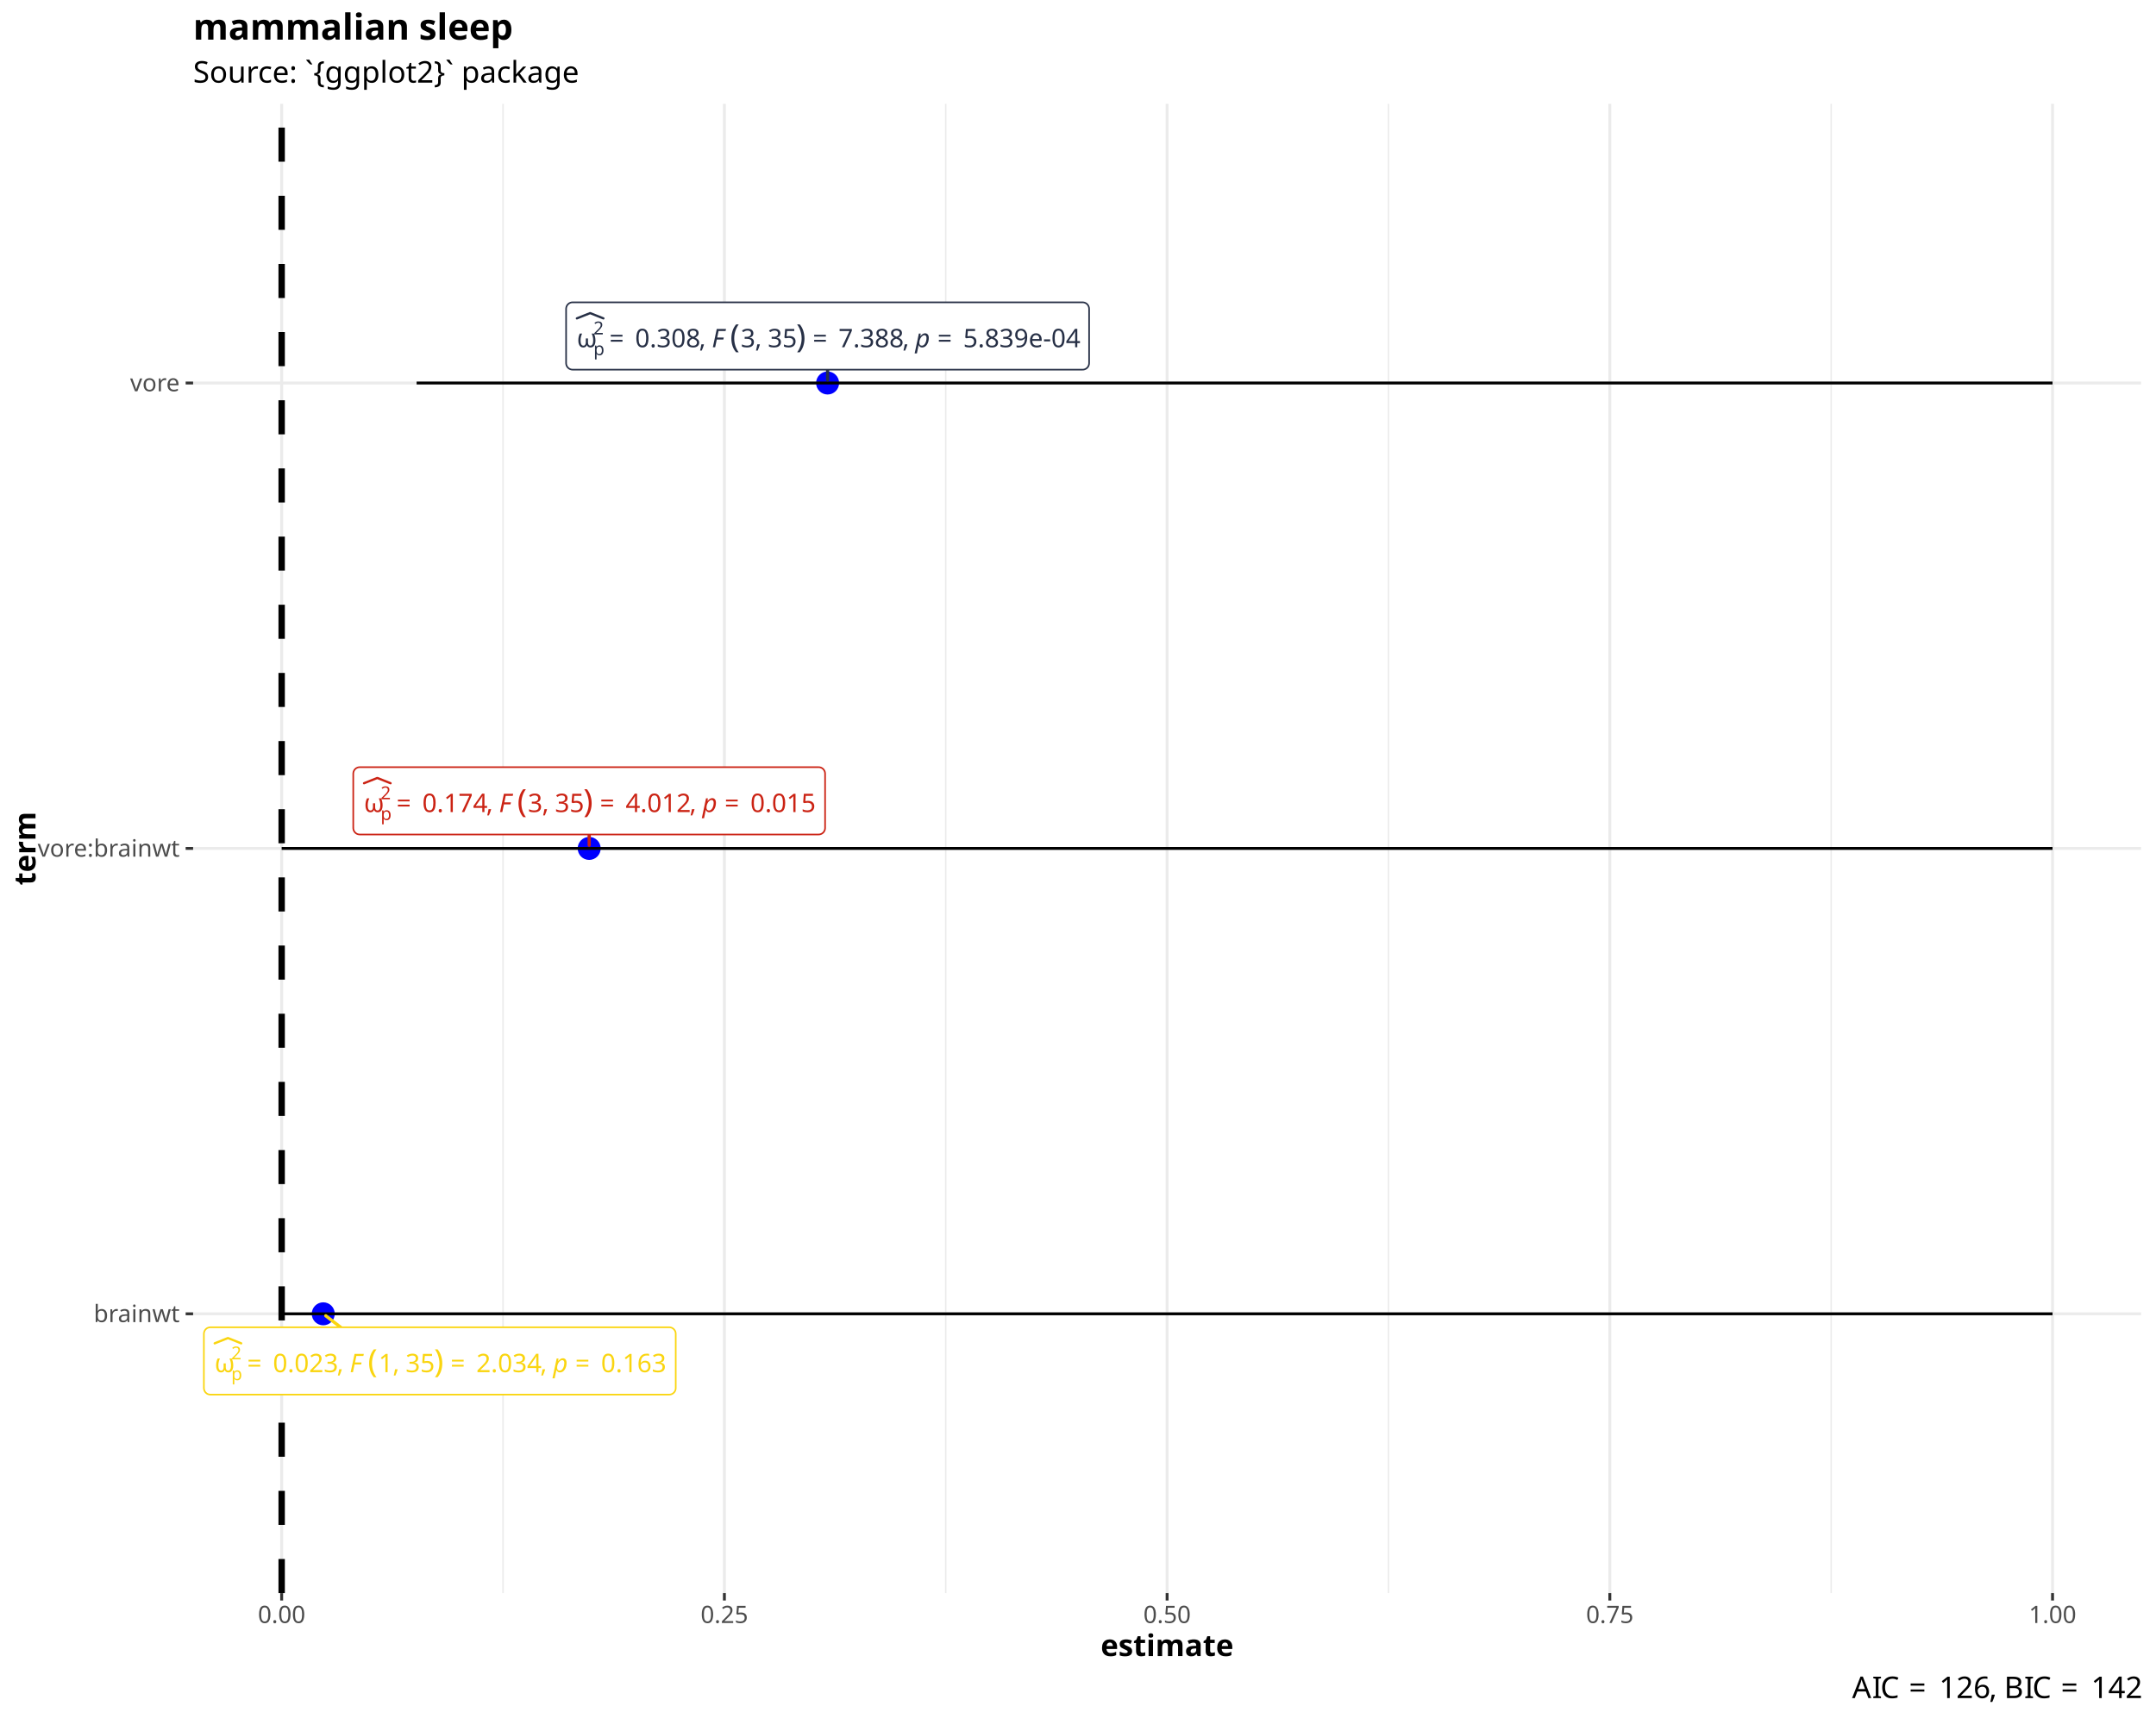
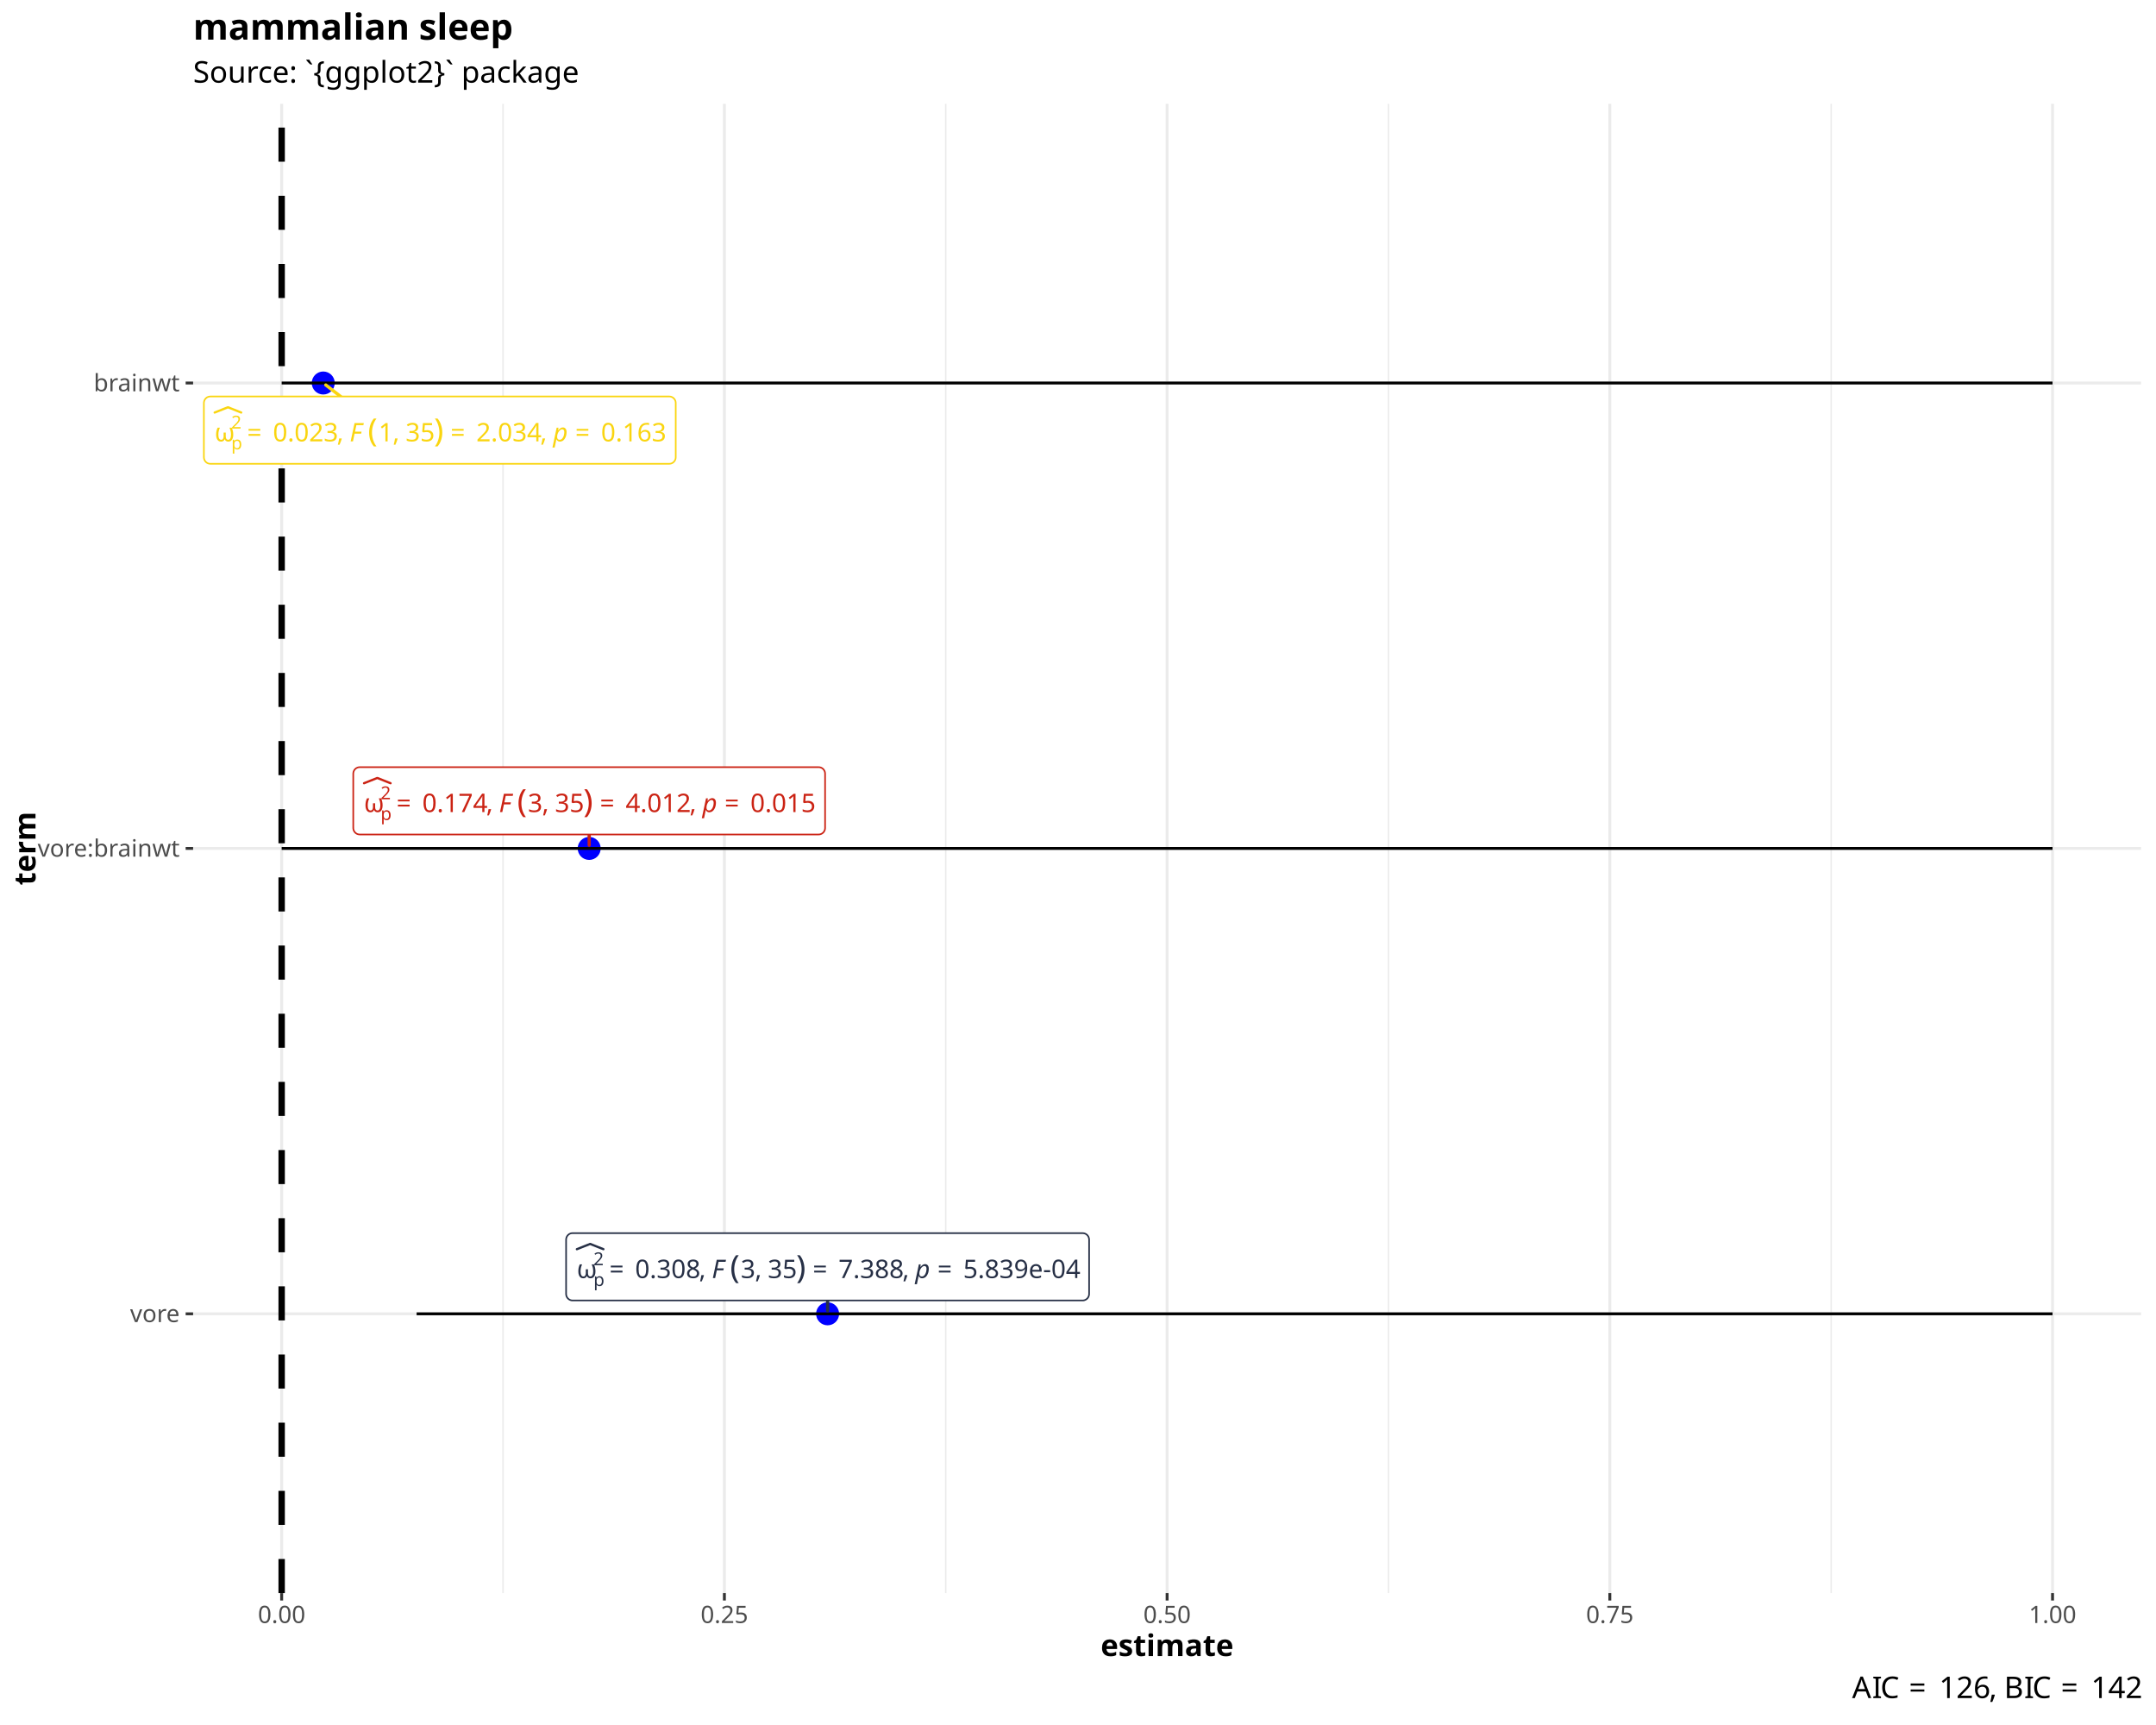
<svg xmlns="http://www.w3.org/2000/svg" class="svglite" data-engine-version="2.0" width="720.00pt" height="576.00pt" viewBox="0 0 720.00 576.00">
  <defs>
    <style type="text/css">
    .svglite line, .svglite polyline, .svglite polygon, .svglite path, .svglite rect, .svglite circle {
      fill: none;
      stroke: #000000;
      stroke-linecap: round;
      stroke-linejoin: round;
      stroke-miterlimit: 10.00;
    }
  </style>
  </defs>
  <rect width="100%" height="100%" style="stroke: none; fill: #FFFFFF;" />
  <defs>
    <clipPath id="cpMC4wMHw3MjAuMDB8MC4wMHw1NzYuMDA=">
      <rect x="0.00" y="0.00" width="720.00" height="576.00" />
    </clipPath>
  </defs>
  <g clip-path="url(#cpMC4wMHw3MjAuMDB8MC4wMHw1NzYuMDA=)">
    <rect x="0.00" y="0.00" width="720.00" height="576.00" style="stroke-width: 0.97; stroke: #FFFFFF; fill: #FFFFFF;" />
  </g>
  <defs>
    <clipPath id="cpNjQuNDl8NzE1LjAyfDM0LjY1fDUzMS45NQ==">
      <rect x="64.49" y="34.65" width="650.53" height="497.30" />
    </clipPath>
  </defs>
  <g clip-path="url(#cpNjQuNDl8NzE1LjAyfDM0LjY1fDUzMS45NQ==)">
    <rect x="64.49" y="34.65" width="650.53" height="497.30" style="stroke-width: 0.97; stroke: none; fill: #FFFFFF;" />
    <polyline points="167.99,531.95 167.99,34.65 " style="stroke-width: 0.48; stroke: #EBEBEB; stroke-linecap: butt;" />
    <polyline points="315.83,531.95 315.83,34.65 " style="stroke-width: 0.48; stroke: #EBEBEB; stroke-linecap: butt;" />
    <polyline points="463.68,531.95 463.68,34.65 " style="stroke-width: 0.48; stroke: #EBEBEB; stroke-linecap: butt;" />
    <polyline points="611.53,531.95 611.53,34.65 " style="stroke-width: 0.48; stroke: #EBEBEB; stroke-linecap: butt;" />
    <polyline points="64.49,438.70 715.02,438.70 " style="stroke-width: 0.97; stroke: #EBEBEB; stroke-linecap: butt;" />
    <polyline points="64.49,283.30 715.02,283.30 " style="stroke-width: 0.97; stroke: #EBEBEB; stroke-linecap: butt;" />
    <polyline points="64.49,127.89 715.02,127.89 " style="stroke-width: 0.97; stroke: #EBEBEB; stroke-linecap: butt;" />
    <polyline points="94.06,531.95 94.06,34.65 " style="stroke-width: 0.97; stroke: #EBEBEB; stroke-linecap: butt;" />
    <polyline points="241.91,531.95 241.91,34.65 " style="stroke-width: 0.97; stroke: #EBEBEB; stroke-linecap: butt;" />
    <polyline points="389.76,531.95 389.76,34.65 " style="stroke-width: 0.97; stroke: #EBEBEB; stroke-linecap: butt;" />
    <polyline points="537.60,531.95 537.60,34.65 " style="stroke-width: 0.97; stroke: #EBEBEB; stroke-linecap: butt;" />
    <polyline points="685.45,531.95 685.45,34.65 " style="stroke-width: 0.97; stroke: #EBEBEB; stroke-linecap: butt;" />
-     <circle cx="107.95" cy="438.70" r="3.52" style="stroke-width: 0.64; stroke: #0000FF; fill: #0000FF;" />
+     <circle cx="107.95" cy="127.89" r="3.52" style="stroke-width: 0.64; stroke: #0000FF; fill: #0000FF;" />
    <circle cx="196.76" cy="283.30" r="3.52" style="stroke-width: 0.64; stroke: #0000FF; fill: #0000FF;" />
-     <circle cx="276.38" cy="127.89" r="3.52" style="stroke-width: 0.64; stroke: #0000FF; fill: #0000FF;" />
-     <polyline points="685.45,438.70 685.45,438.70 " style="stroke-width: 0.97; stroke-linecap: butt;" />
-     <polyline points="685.45,438.70 94.06,438.70 " style="stroke-width: 0.97; stroke-linecap: butt;" />
-     <polyline points="94.06,438.70 94.06,438.70 " style="stroke-width: 0.97; stroke-linecap: butt;" />
+     <circle cx="276.38" cy="438.70" r="3.52" style="stroke-width: 0.64; stroke: #0000FF; fill: #0000FF;" />
+     <polyline points="685.45,127.89 685.45,127.89 " style="stroke-width: 0.97; stroke-linecap: butt;" />
+     <polyline points="685.45,127.89 94.06,127.89 " style="stroke-width: 0.97; stroke-linecap: butt;" />
+     <polyline points="94.06,127.89 94.06,127.89 " style="stroke-width: 0.97; stroke-linecap: butt;" />
    <polyline points="685.45,283.30 685.45,283.30 " style="stroke-width: 0.97; stroke-linecap: butt;" />
    <polyline points="685.45,283.30 94.06,283.30 " style="stroke-width: 0.97; stroke-linecap: butt;" />
    <polyline points="94.06,283.30 94.06,283.30 " style="stroke-width: 0.97; stroke-linecap: butt;" />
-     <polyline points="685.45,127.89 685.45,127.89 " style="stroke-width: 0.97; stroke-linecap: butt;" />
-     <polyline points="685.45,127.89 139.13,127.89 " style="stroke-width: 0.97; stroke-linecap: butt;" />
-     <polyline points="139.13,127.89 139.13,127.89 " style="stroke-width: 0.97; stroke-linecap: butt;" />
+     <polyline points="685.45,438.70 685.45,438.70 " style="stroke-width: 0.97; stroke-linecap: butt;" />
+     <polyline points="685.45,438.70 139.13,438.70 " style="stroke-width: 0.97; stroke-linecap: butt;" />
+     <polyline points="139.13,438.70 139.13,438.70 " style="stroke-width: 0.97; stroke-linecap: butt;" />
    <line x1="94.06" y1="531.95" x2="94.06" y2="34.65" style="stroke-width: 2.13; stroke-dasharray: 11.38,11.38; stroke-linecap: butt;" />
-     <line x1="113.76" y1="443.19" x2="108.79" y2="439.36" style="stroke-width: 1.07; stroke: #FAD510;" />
+     <line x1="113.76" y1="132.39" x2="108.79" y2="128.55" style="stroke-width: 1.07; stroke: #FAD510;" />
    <line x1="196.76" y1="278.65" x2="196.76" y2="282.23" style="stroke-width: 1.07; stroke: #CB2314;" />
-     <line x1="276.38" y1="123.43" x2="276.38" y2="126.83" style="stroke-width: 1.07; stroke: #273046;" />
-     <polygon points="70.25,465.68 223.50,465.68 223.41,465.67 223.76,465.66 224.10,465.59 224.42,465.47 224.72,465.29 224.99,465.07 225.22,464.81 225.41,464.52 225.55,464.20 225.63,463.86 225.66,463.52 225.66,463.52 225.66,445.35 225.66,445.35 225.63,445.01 225.55,444.67 225.41,444.35 225.22,444.06 224.99,443.80 224.72,443.58 224.42,443.40 224.10,443.28 223.76,443.21 223.50,443.19 70.25,443.19 70.51,443.21 70.17,443.20 69.82,443.24 69.49,443.34 69.17,443.48 68.89,443.68 68.64,443.92 68.43,444.20 68.27,444.51 68.16,444.84 68.10,445.18 68.09,445.35 68.09,463.52 68.10,463.34 68.10,463.69 68.16,464.03 68.27,464.36 68.43,464.67 68.64,464.95 68.89,465.19 69.17,465.39 69.49,465.54 69.82,465.63 70.17,465.67 " style="stroke-width: 0.53; stroke: #FAD510; fill: #FFFFFF;" />
-     <text x="71.69" y="458.19" style="font-size: 8.54px; fill: #FAD510; font-family: sans;" textLength="5.53px" lengthAdjust="spacingAndGlyphs">ω</text>
-     <text x="77.22" y="460.84" style="font-size: 5.98px; fill: #FAD510; font-family: sans;" textLength="3.32px" lengthAdjust="spacingAndGlyphs">p</text>
-     <text x="77.22" y="453.91" style="font-size: 5.98px; fill: #FAD510; font-family: sans;" textLength="3.32px" lengthAdjust="spacingAndGlyphs">2</text>
-     <polyline points="71.69,448.56 76.12,446.79 80.55,448.56 " style="stroke-width: 0.75; stroke: #FAD510;" />
-     <text x="82.52" y="458.19" style="font-size: 8.54px; fill: #FAD510; font-family: sans;" textLength="6.63px" lengthAdjust="spacingAndGlyphs">=</text>
-     <text x="91.13" y="458.19" style="font-size: 8.54px; fill: #FAD510; font-family: sans;" textLength="21.36px" lengthAdjust="spacingAndGlyphs">0.023</text>
-     <text x="112.49" y="458.19" style="font-size: 8.54px; fill: #FAD510; font-family: sans;" textLength="2.14px" lengthAdjust="spacingAndGlyphs">,</text>
-     <text x="114.62" y="458.19" style="font-size: 8.54px; fill: #FAD510; font-family: sans;" textLength="2.14px" lengthAdjust="spacingAndGlyphs"> </text>
-     <text x="116.76" y="458.19" style="font-size: 8.54px; font-style: italic; fill: #FAD510; font-family: sans;" textLength="5.21px" lengthAdjust="spacingAndGlyphs">F</text>
-     <text x="122.85" y="458.19" style="font-size: 10.67px; fill: #FAD510; font-family: sans;" textLength="3.55px" lengthAdjust="spacingAndGlyphs">(</text>
-     <text x="126.41" y="458.19" style="font-size: 8.54px; fill: #FAD510; font-family: sans;" textLength="4.75px" lengthAdjust="spacingAndGlyphs">1</text>
-     <text x="131.15" y="458.19" style="font-size: 8.54px; fill: #FAD510; font-family: sans;" textLength="2.14px" lengthAdjust="spacingAndGlyphs">,</text>
-     <text x="133.29" y="458.19" style="font-size: 8.54px; fill: #FAD510; font-family: sans;" textLength="2.14px" lengthAdjust="spacingAndGlyphs"> </text>
-     <text x="135.43" y="458.19" style="font-size: 8.54px; fill: #FAD510; font-family: sans;" textLength="9.50px" lengthAdjust="spacingAndGlyphs">35</text>
-     <text x="144.92" y="458.19" style="font-size: 10.67px; fill: #FAD510; font-family: sans;" textLength="3.55px" lengthAdjust="spacingAndGlyphs">)</text>
-     <text x="150.44" y="458.19" style="font-size: 8.54px; fill: #FAD510; font-family: sans;" textLength="6.63px" lengthAdjust="spacingAndGlyphs">=</text>
-     <text x="159.05" y="458.19" style="font-size: 8.54px; fill: #FAD510; font-family: sans;" textLength="21.36px" lengthAdjust="spacingAndGlyphs">2.034</text>
-     <text x="180.41" y="458.19" style="font-size: 8.54px; fill: #FAD510; font-family: sans;" textLength="2.14px" lengthAdjust="spacingAndGlyphs">,</text>
-     <text x="182.54" y="458.19" style="font-size: 8.54px; fill: #FAD510; font-family: sans;" textLength="2.14px" lengthAdjust="spacingAndGlyphs"> </text>
-     <text x="184.68" y="458.19" style="font-size: 8.54px; font-style: italic; fill: #FAD510; font-family: sans;" textLength="4.75px" lengthAdjust="spacingAndGlyphs">p</text>
-     <text x="192.09" y="458.19" style="font-size: 8.54px; fill: #FAD510; font-family: sans;" textLength="6.63px" lengthAdjust="spacingAndGlyphs">=</text>
-     <text x="200.70" y="458.19" style="font-size: 8.54px; fill: #FAD510; font-family: sans;" textLength="21.36px" lengthAdjust="spacingAndGlyphs">0.163</text>
+     <line x1="276.38" y1="434.24" x2="276.38" y2="437.64" style="stroke-width: 1.07; stroke: #273046;" />
+     <polygon points="70.25,154.87 223.50,154.87 223.41,154.86 223.76,154.85 224.10,154.78 224.42,154.66 224.72,154.48 224.99,154.26 225.22,154.00 225.41,153.71 225.55,153.39 225.63,153.05 225.66,152.71 225.66,152.71 225.66,134.55 225.66,134.55 225.63,134.20 225.55,133.86 225.41,133.54 225.22,133.25 224.99,132.99 224.72,132.77 224.42,132.59 224.10,132.47 223.76,132.40 223.50,132.39 70.25,132.39 70.51,132.40 70.17,132.39 69.82,132.43 69.49,132.53 69.17,132.67 68.89,132.87 68.64,133.11 68.43,133.39 68.27,133.70 68.16,134.03 68.10,134.37 68.09,134.55 68.09,152.71 68.10,152.53 68.10,152.88 68.16,153.22 68.27,153.55 68.43,153.86 68.64,154.14 68.89,154.38 69.17,154.58 69.49,154.73 69.82,154.82 70.17,154.86 " style="stroke-width: 0.53; stroke: #FAD510; fill: #FFFFFF;" />
+     <text x="71.69" y="147.38" style="font-size: 8.54px; fill: #FAD510; font-family: sans;" textLength="5.53px" lengthAdjust="spacingAndGlyphs">ω</text>
+     <text x="77.22" y="150.03" style="font-size: 5.98px; fill: #FAD510; font-family: sans;" textLength="3.32px" lengthAdjust="spacingAndGlyphs">p</text>
+     <text x="77.22" y="143.10" style="font-size: 5.98px; fill: #FAD510; font-family: sans;" textLength="3.32px" lengthAdjust="spacingAndGlyphs">2</text>
+     <polyline points="71.69,137.75 76.12,135.99 80.55,137.75 " style="stroke-width: 0.75; stroke: #FAD510;" />
+     <text x="82.52" y="147.38" style="font-size: 8.54px; fill: #FAD510; font-family: sans;" textLength="6.63px" lengthAdjust="spacingAndGlyphs">=</text>
+     <text x="91.13" y="147.38" style="font-size: 8.54px; fill: #FAD510; font-family: sans;" textLength="21.36px" lengthAdjust="spacingAndGlyphs">0.023</text>
+     <text x="112.49" y="147.38" style="font-size: 8.54px; fill: #FAD510; font-family: sans;" textLength="2.14px" lengthAdjust="spacingAndGlyphs">,</text>
+     <text x="114.62" y="147.38" style="font-size: 8.54px; fill: #FAD510; font-family: sans;" textLength="2.14px" lengthAdjust="spacingAndGlyphs"> </text>
+     <text x="116.76" y="147.38" style="font-size: 8.54px; font-style: italic; fill: #FAD510; font-family: sans;" textLength="5.21px" lengthAdjust="spacingAndGlyphs">F</text>
+     <text x="122.85" y="147.38" style="font-size: 10.67px; fill: #FAD510; font-family: sans;" textLength="3.55px" lengthAdjust="spacingAndGlyphs">(</text>
+     <text x="126.41" y="147.38" style="font-size: 8.54px; fill: #FAD510; font-family: sans;" textLength="4.75px" lengthAdjust="spacingAndGlyphs">1</text>
+     <text x="131.15" y="147.38" style="font-size: 8.54px; fill: #FAD510; font-family: sans;" textLength="2.14px" lengthAdjust="spacingAndGlyphs">,</text>
+     <text x="133.29" y="147.38" style="font-size: 8.54px; fill: #FAD510; font-family: sans;" textLength="2.14px" lengthAdjust="spacingAndGlyphs"> </text>
+     <text x="135.43" y="147.38" style="font-size: 8.54px; fill: #FAD510; font-family: sans;" textLength="9.50px" lengthAdjust="spacingAndGlyphs">35</text>
+     <text x="144.92" y="147.38" style="font-size: 10.67px; fill: #FAD510; font-family: sans;" textLength="3.55px" lengthAdjust="spacingAndGlyphs">)</text>
+     <text x="150.44" y="147.38" style="font-size: 8.54px; fill: #FAD510; font-family: sans;" textLength="6.63px" lengthAdjust="spacingAndGlyphs">=</text>
+     <text x="159.05" y="147.38" style="font-size: 8.54px; fill: #FAD510; font-family: sans;" textLength="21.36px" lengthAdjust="spacingAndGlyphs">2.034</text>
+     <text x="180.41" y="147.38" style="font-size: 8.54px; fill: #FAD510; font-family: sans;" textLength="2.14px" lengthAdjust="spacingAndGlyphs">,</text>
+     <text x="182.54" y="147.38" style="font-size: 8.54px; fill: #FAD510; font-family: sans;" textLength="2.14px" lengthAdjust="spacingAndGlyphs"> </text>
+     <text x="184.68" y="147.38" style="font-size: 8.54px; font-style: italic; fill: #FAD510; font-family: sans;" textLength="4.75px" lengthAdjust="spacingAndGlyphs">p</text>
+     <text x="192.09" y="147.38" style="font-size: 8.54px; fill: #FAD510; font-family: sans;" textLength="6.63px" lengthAdjust="spacingAndGlyphs">=</text>
+     <text x="200.70" y="147.38" style="font-size: 8.54px; fill: #FAD510; font-family: sans;" textLength="21.36px" lengthAdjust="spacingAndGlyphs">0.163</text>
    <polygon points="120.13,278.65 273.38,278.65 273.29,278.64 273.64,278.63 273.98,278.56 274.30,278.44 274.61,278.26 274.88,278.04 275.11,277.78 275.29,277.49 275.43,277.17 275.51,276.83 275.54,276.49 275.54,276.49 275.54,258.33 275.54,258.33 275.51,257.98 275.43,257.64 275.29,257.32 275.11,257.03 274.88,256.77 274.61,256.55 274.30,256.37 273.98,256.25 273.64,256.18 273.38,256.17 120.13,256.17 120.39,256.18 120.05,256.17 119.70,256.21 119.37,256.31 119.05,256.46 118.77,256.65 118.52,256.89 118.31,257.17 118.15,257.48 118.04,257.81 117.98,258.15 117.97,258.33 117.97,276.49 117.98,276.31 117.98,276.66 118.04,277.00 118.15,277.33 118.31,277.64 118.52,277.92 118.77,278.16 119.05,278.36 119.37,278.51 119.70,278.60 120.05,278.64 " style="stroke-width: 0.53; stroke: #CB2314; fill: #FFFFFF;" />
    <text x="121.57" y="271.16" style="font-size: 8.54px; fill: #CB2314; font-family: sans;" textLength="5.53px" lengthAdjust="spacingAndGlyphs">ω</text>
    <text x="127.10" y="273.81" style="font-size: 5.98px; fill: #CB2314; font-family: sans;" textLength="3.32px" lengthAdjust="spacingAndGlyphs">p</text>
    <text x="127.10" y="266.88" style="font-size: 5.98px; fill: #CB2314; font-family: sans;" textLength="3.32px" lengthAdjust="spacingAndGlyphs">2</text>
    <polyline points="121.57,261.53 126.00,259.77 130.43,261.53 " style="stroke-width: 0.75; stroke: #CB2314;" />
    <text x="132.40" y="271.16" style="font-size: 8.54px; fill: #CB2314; font-family: sans;" textLength="6.63px" lengthAdjust="spacingAndGlyphs">=</text>
    <text x="141.01" y="271.16" style="font-size: 8.54px; fill: #CB2314; font-family: sans;" textLength="21.36px" lengthAdjust="spacingAndGlyphs">0.174</text>
    <text x="162.37" y="271.16" style="font-size: 8.54px; fill: #CB2314; font-family: sans;" textLength="2.14px" lengthAdjust="spacingAndGlyphs">,</text>
    <text x="164.50" y="271.16" style="font-size: 8.54px; fill: #CB2314; font-family: sans;" textLength="2.14px" lengthAdjust="spacingAndGlyphs"> </text>
    <text x="166.64" y="271.16" style="font-size: 8.54px; font-style: italic; fill: #CB2314; font-family: sans;" textLength="5.21px" lengthAdjust="spacingAndGlyphs">F</text>
    <text x="172.74" y="271.16" style="font-size: 10.67px; fill: #CB2314; font-family: sans;" textLength="3.55px" lengthAdjust="spacingAndGlyphs">(</text>
    <text x="176.29" y="271.16" style="font-size: 8.54px; fill: #CB2314; font-family: sans;" textLength="4.75px" lengthAdjust="spacingAndGlyphs">3</text>
    <text x="181.04" y="271.16" style="font-size: 8.54px; fill: #CB2314; font-family: sans;" textLength="2.14px" lengthAdjust="spacingAndGlyphs">,</text>
    <text x="183.17" y="271.16" style="font-size: 8.54px; fill: #CB2314; font-family: sans;" textLength="2.14px" lengthAdjust="spacingAndGlyphs"> </text>
    <text x="185.31" y="271.16" style="font-size: 8.54px; fill: #CB2314; font-family: sans;" textLength="9.50px" lengthAdjust="spacingAndGlyphs">35</text>
    <text x="194.80" y="271.16" style="font-size: 10.67px; fill: #CB2314; font-family: sans;" textLength="3.55px" lengthAdjust="spacingAndGlyphs">)</text>
    <text x="200.33" y="271.16" style="font-size: 8.54px; fill: #CB2314; font-family: sans;" textLength="6.63px" lengthAdjust="spacingAndGlyphs">=</text>
    <text x="208.93" y="271.16" style="font-size: 8.54px; fill: #CB2314; font-family: sans;" textLength="21.36px" lengthAdjust="spacingAndGlyphs">4.012</text>
    <text x="230.29" y="271.16" style="font-size: 8.54px; fill: #CB2314; font-family: sans;" textLength="2.14px" lengthAdjust="spacingAndGlyphs">,</text>
    <text x="232.43" y="271.16" style="font-size: 8.54px; fill: #CB2314; font-family: sans;" textLength="2.14px" lengthAdjust="spacingAndGlyphs"> </text>
    <text x="234.56" y="271.16" style="font-size: 8.54px; font-style: italic; fill: #CB2314; font-family: sans;" textLength="4.75px" lengthAdjust="spacingAndGlyphs">p</text>
    <text x="241.97" y="271.16" style="font-size: 8.54px; fill: #CB2314; font-family: sans;" textLength="6.63px" lengthAdjust="spacingAndGlyphs">=</text>
    <text x="250.58" y="271.16" style="font-size: 8.54px; fill: #CB2314; font-family: sans;" textLength="21.36px" lengthAdjust="spacingAndGlyphs">0.015</text>
-     <polygon points="191.21,123.43 361.55,123.43 361.46,123.43 361.81,123.42 362.15,123.35 362.47,123.22 362.77,123.05 363.04,122.83 363.27,122.57 363.46,122.28 363.59,121.96 363.68,121.62 363.71,121.27 363.71,121.27 363.71,103.11 363.71,103.11 363.68,102.76 363.59,102.43 363.46,102.11 363.27,101.81 363.04,101.55 362.77,101.33 362.47,101.16 362.15,101.04 361.81,100.97 361.55,100.95 191.21,100.95 191.48,100.97 191.13,100.95 190.78,100.99 190.45,101.09 190.13,101.24 189.85,101.44 189.60,101.68 189.39,101.96 189.23,102.26 189.12,102.59 189.06,102.94 189.05,103.11 189.05,121.27 189.06,121.10 189.06,121.45 189.12,121.79 189.23,122.12 189.39,122.43 189.60,122.70 189.85,122.94 190.13,123.14 190.45,123.29 190.78,123.39 191.13,123.43 " style="stroke-width: 0.53; stroke: #273046; fill: #FFFFFF;" />
-     <text x="192.65" y="115.95" style="font-size: 8.54px; fill: #273046; font-family: sans;" textLength="5.53px" lengthAdjust="spacingAndGlyphs">ω</text>
-     <text x="198.19" y="118.59" style="font-size: 5.98px; fill: #273046; font-family: sans;" textLength="3.32px" lengthAdjust="spacingAndGlyphs">p</text>
-     <text x="198.19" y="111.66" style="font-size: 5.98px; fill: #273046; font-family: sans;" textLength="3.32px" lengthAdjust="spacingAndGlyphs">2</text>
-     <polyline points="192.65,106.31 197.08,104.55 201.51,106.31 " style="stroke-width: 0.75; stroke: #273046;" />
-     <text x="203.49" y="115.95" style="font-size: 8.54px; fill: #273046; font-family: sans;" textLength="6.63px" lengthAdjust="spacingAndGlyphs">=</text>
-     <text x="212.09" y="115.95" style="font-size: 8.54px; fill: #273046; font-family: sans;" textLength="21.36px" lengthAdjust="spacingAndGlyphs">0.308</text>
-     <text x="233.45" y="115.95" style="font-size: 8.54px; fill: #273046; font-family: sans;" textLength="2.14px" lengthAdjust="spacingAndGlyphs">,</text>
-     <text x="235.59" y="115.95" style="font-size: 8.54px; fill: #273046; font-family: sans;" textLength="2.14px" lengthAdjust="spacingAndGlyphs"> </text>
-     <text x="237.72" y="115.95" style="font-size: 8.54px; font-style: italic; fill: #273046; font-family: sans;" textLength="5.21px" lengthAdjust="spacingAndGlyphs">F</text>
-     <text x="243.82" y="115.95" style="font-size: 10.67px; fill: #273046; font-family: sans;" textLength="3.55px" lengthAdjust="spacingAndGlyphs">(</text>
-     <text x="247.37" y="115.95" style="font-size: 8.54px; fill: #273046; font-family: sans;" textLength="4.75px" lengthAdjust="spacingAndGlyphs">3</text>
-     <text x="252.12" y="115.95" style="font-size: 8.54px; fill: #273046; font-family: sans;" textLength="2.14px" lengthAdjust="spacingAndGlyphs">,</text>
-     <text x="254.25" y="115.95" style="font-size: 8.54px; fill: #273046; font-family: sans;" textLength="2.14px" lengthAdjust="spacingAndGlyphs"> </text>
-     <text x="256.39" y="115.95" style="font-size: 8.54px; fill: #273046; font-family: sans;" textLength="9.50px" lengthAdjust="spacingAndGlyphs">35</text>
-     <text x="265.88" y="115.95" style="font-size: 10.67px; fill: #273046; font-family: sans;" textLength="3.55px" lengthAdjust="spacingAndGlyphs">)</text>
-     <text x="271.41" y="115.95" style="font-size: 8.54px; fill: #273046; font-family: sans;" textLength="6.63px" lengthAdjust="spacingAndGlyphs">=</text>
-     <text x="280.01" y="115.95" style="font-size: 8.54px; fill: #273046; font-family: sans;" textLength="21.36px" lengthAdjust="spacingAndGlyphs">7.388</text>
-     <text x="301.37" y="115.95" style="font-size: 8.54px; fill: #273046; font-family: sans;" textLength="2.14px" lengthAdjust="spacingAndGlyphs">,</text>
-     <text x="303.51" y="115.95" style="font-size: 8.54px; fill: #273046; font-family: sans;" textLength="2.14px" lengthAdjust="spacingAndGlyphs"> </text>
-     <text x="305.64" y="115.95" style="font-size: 8.54px; font-style: italic; fill: #273046; font-family: sans;" textLength="4.75px" lengthAdjust="spacingAndGlyphs">p</text>
-     <text x="313.05" y="115.95" style="font-size: 8.54px; fill: #273046; font-family: sans;" textLength="6.63px" lengthAdjust="spacingAndGlyphs">=</text>
-     <text x="321.66" y="115.95" style="font-size: 8.54px; fill: #273046; font-family: sans;" textLength="38.45px" lengthAdjust="spacingAndGlyphs">5.839e-04</text>
+     <polygon points="191.21,434.24 361.55,434.24 361.46,434.24 361.81,434.23 362.15,434.16 362.47,434.03 362.77,433.86 363.04,433.64 363.27,433.38 363.46,433.09 363.59,432.77 363.68,432.43 363.71,432.08 363.71,432.08 363.71,413.92 363.71,413.92 363.68,413.57 363.59,413.24 363.46,412.92 363.27,412.62 363.04,412.36 362.77,412.14 362.47,411.97 362.15,411.85 361.81,411.78 361.55,411.76 191.21,411.76 191.48,411.78 191.13,411.76 190.78,411.80 190.45,411.90 190.13,412.05 189.85,412.25 189.60,412.49 189.39,412.77 189.23,413.07 189.12,413.40 189.06,413.75 189.05,413.92 189.05,432.08 189.06,431.91 189.06,432.26 189.12,432.60 189.23,432.93 189.39,433.24 189.60,433.51 189.85,433.75 190.13,433.95 190.45,434.10 190.78,434.20 191.13,434.24 " style="stroke-width: 0.53; stroke: #273046; fill: #FFFFFF;" />
+     <text x="192.65" y="426.76" style="font-size: 8.54px; fill: #273046; font-family: sans;" textLength="5.53px" lengthAdjust="spacingAndGlyphs">ω</text>
+     <text x="198.19" y="429.40" style="font-size: 5.98px; fill: #273046; font-family: sans;" textLength="3.32px" lengthAdjust="spacingAndGlyphs">p</text>
+     <text x="198.19" y="422.47" style="font-size: 5.98px; fill: #273046; font-family: sans;" textLength="3.32px" lengthAdjust="spacingAndGlyphs">2</text>
+     <polyline points="192.65,417.12 197.08,415.36 201.51,417.12 " style="stroke-width: 0.75; stroke: #273046;" />
+     <text x="203.49" y="426.76" style="font-size: 8.54px; fill: #273046; font-family: sans;" textLength="6.63px" lengthAdjust="spacingAndGlyphs">=</text>
+     <text x="212.09" y="426.76" style="font-size: 8.54px; fill: #273046; font-family: sans;" textLength="21.36px" lengthAdjust="spacingAndGlyphs">0.308</text>
+     <text x="233.45" y="426.76" style="font-size: 8.54px; fill: #273046; font-family: sans;" textLength="2.14px" lengthAdjust="spacingAndGlyphs">,</text>
+     <text x="235.59" y="426.76" style="font-size: 8.54px; fill: #273046; font-family: sans;" textLength="2.14px" lengthAdjust="spacingAndGlyphs"> </text>
+     <text x="237.72" y="426.76" style="font-size: 8.54px; font-style: italic; fill: #273046; font-family: sans;" textLength="5.21px" lengthAdjust="spacingAndGlyphs">F</text>
+     <text x="243.82" y="426.76" style="font-size: 10.67px; fill: #273046; font-family: sans;" textLength="3.55px" lengthAdjust="spacingAndGlyphs">(</text>
+     <text x="247.37" y="426.76" style="font-size: 8.54px; fill: #273046; font-family: sans;" textLength="4.75px" lengthAdjust="spacingAndGlyphs">3</text>
+     <text x="252.12" y="426.76" style="font-size: 8.54px; fill: #273046; font-family: sans;" textLength="2.14px" lengthAdjust="spacingAndGlyphs">,</text>
+     <text x="254.25" y="426.76" style="font-size: 8.54px; fill: #273046; font-family: sans;" textLength="2.14px" lengthAdjust="spacingAndGlyphs"> </text>
+     <text x="256.39" y="426.76" style="font-size: 8.54px; fill: #273046; font-family: sans;" textLength="9.50px" lengthAdjust="spacingAndGlyphs">35</text>
+     <text x="265.88" y="426.76" style="font-size: 10.67px; fill: #273046; font-family: sans;" textLength="3.55px" lengthAdjust="spacingAndGlyphs">)</text>
+     <text x="271.41" y="426.76" style="font-size: 8.54px; fill: #273046; font-family: sans;" textLength="6.63px" lengthAdjust="spacingAndGlyphs">=</text>
+     <text x="280.01" y="426.76" style="font-size: 8.54px; fill: #273046; font-family: sans;" textLength="21.36px" lengthAdjust="spacingAndGlyphs">7.388</text>
+     <text x="301.37" y="426.76" style="font-size: 8.54px; fill: #273046; font-family: sans;" textLength="2.14px" lengthAdjust="spacingAndGlyphs">,</text>
+     <text x="303.51" y="426.76" style="font-size: 8.54px; fill: #273046; font-family: sans;" textLength="2.14px" lengthAdjust="spacingAndGlyphs"> </text>
+     <text x="305.64" y="426.76" style="font-size: 8.54px; font-style: italic; fill: #273046; font-family: sans;" textLength="4.75px" lengthAdjust="spacingAndGlyphs">p</text>
+     <text x="313.05" y="426.76" style="font-size: 8.54px; fill: #273046; font-family: sans;" textLength="6.63px" lengthAdjust="spacingAndGlyphs">=</text>
+     <text x="321.66" y="426.76" style="font-size: 8.54px; fill: #273046; font-family: sans;" textLength="38.45px" lengthAdjust="spacingAndGlyphs">5.839e-04</text>
  </g>
  <g clip-path="url(#cpMC4wMHw3MjAuMDB8MC4wMHw1NzYuMDA=)">
-     <text x="60.01" y="441.46" text-anchor="end" style="font-size: 8.00px; fill: #4D4D4D; font-family: sans;" textLength="25.79px" lengthAdjust="spacingAndGlyphs">brainwt</text>
+     <text x="60.01" y="441.46" text-anchor="end" style="font-size: 8.00px; fill: #4D4D4D; font-family: sans;" textLength="15.57px" lengthAdjust="spacingAndGlyphs">vore</text>
    <text x="60.01" y="286.05" text-anchor="end" style="font-size: 8.00px; fill: #4D4D4D; font-family: sans;" textLength="43.58px" lengthAdjust="spacingAndGlyphs">vore:brainwt</text>
-     <text x="60.01" y="130.65" text-anchor="end" style="font-size: 8.00px; fill: #4D4D4D; font-family: sans;" textLength="15.57px" lengthAdjust="spacingAndGlyphs">vore</text>
+     <text x="60.01" y="130.65" text-anchor="end" style="font-size: 8.00px; fill: #4D4D4D; font-family: sans;" textLength="25.79px" lengthAdjust="spacingAndGlyphs">brainwt</text>
    <polyline points="62.00,438.70 64.49,438.70 " style="stroke-width: 0.97; stroke: #333333; stroke-linecap: butt;" />
    <polyline points="62.00,283.30 64.49,283.30 " style="stroke-width: 0.97; stroke: #333333; stroke-linecap: butt;" />
    <polyline points="62.00,127.89 64.49,127.89 " style="stroke-width: 0.97; stroke: #333333; stroke-linecap: butt;" />
    <polyline points="94.06,534.44 94.06,531.95 " style="stroke-width: 0.97; stroke: #333333; stroke-linecap: butt;" />
    <polyline points="241.91,534.44 241.91,531.95 " style="stroke-width: 0.97; stroke: #333333; stroke-linecap: butt;" />
    <polyline points="389.76,534.44 389.76,531.95 " style="stroke-width: 0.97; stroke: #333333; stroke-linecap: butt;" />
    <polyline points="537.60,534.44 537.60,531.95 " style="stroke-width: 0.97; stroke: #333333; stroke-linecap: butt;" />
    <polyline points="685.45,534.44 685.45,531.95 " style="stroke-width: 0.97; stroke: #333333; stroke-linecap: butt;" />
    <text x="94.06" y="541.94" text-anchor="middle" style="font-size: 8.00px; fill: #4D4D4D; font-family: sans;" textLength="15.57px" lengthAdjust="spacingAndGlyphs">0.00</text>
    <text x="241.91" y="541.94" text-anchor="middle" style="font-size: 8.00px; fill: #4D4D4D; font-family: sans;" textLength="15.57px" lengthAdjust="spacingAndGlyphs">0.25</text>
    <text x="389.76" y="541.94" text-anchor="middle" style="font-size: 8.00px; fill: #4D4D4D; font-family: sans;" textLength="15.57px" lengthAdjust="spacingAndGlyphs">0.50</text>
    <text x="537.60" y="541.94" text-anchor="middle" style="font-size: 8.00px; fill: #4D4D4D; font-family: sans;" textLength="15.57px" lengthAdjust="spacingAndGlyphs">0.75</text>
    <text x="685.45" y="541.94" text-anchor="middle" style="font-size: 8.00px; fill: #4D4D4D; font-family: sans;" textLength="15.57px" lengthAdjust="spacingAndGlyphs">1.00</text>
    <text x="389.76" y="552.97" text-anchor="middle" style="font-size: 10.00px; font-weight: bold; font-family: sans;" textLength="37.80px" lengthAdjust="spacingAndGlyphs">estimate</text>
    <text transform="translate(11.86,283.30) rotate(-90)" text-anchor="middle" style="font-size: 10.00px; font-weight: bold; font-family: sans;" textLength="20.00px" lengthAdjust="spacingAndGlyphs">term</text>
    <text x="64.49" y="27.59" style="font-size: 10.00px; font-family: sans;" textLength="124.00px" lengthAdjust="spacingAndGlyphs">Source: `{ggplot2}` package</text>
    <text x="64.49" y="13.24" style="font-size: 12.00px; font-weight: bold; font-family: sans;" textLength="94.05px" lengthAdjust="spacingAndGlyphs">mammalian sleep</text>
    <text x="618.51" y="567.01" style="font-size: 10.00px; font-family: sans;" textLength="6.67px" lengthAdjust="spacingAndGlyphs">A</text>
    <text x="625.18" y="567.01" style="font-size: 10.00px; font-family: sans;" textLength="2.78px" lengthAdjust="spacingAndGlyphs">I</text>
    <text x="627.96" y="567.01" style="font-size: 10.00px; font-family: sans;" textLength="7.22px" lengthAdjust="spacingAndGlyphs">C</text>
    <text x="637.50" y="567.01" style="font-size: 10.00px; font-family: sans;" textLength="7.76px" lengthAdjust="spacingAndGlyphs">=</text>
    <text x="647.57" y="567.01" style="font-size: 10.00px; font-family: sans;" textLength="16.69px" lengthAdjust="spacingAndGlyphs">126</text>
    <text x="664.26" y="567.01" style="font-size: 10.00px; font-family: sans;" textLength="2.50px" lengthAdjust="spacingAndGlyphs">,</text>
    <text x="666.76" y="567.01" style="font-size: 10.00px; font-family: sans;" textLength="2.50px" lengthAdjust="spacingAndGlyphs"> </text>
    <text x="669.26" y="567.01" style="font-size: 10.00px; font-family: sans;" textLength="6.67px" lengthAdjust="spacingAndGlyphs">B</text>
    <text x="675.94" y="567.01" style="font-size: 10.00px; font-family: sans;" textLength="2.78px" lengthAdjust="spacingAndGlyphs">I</text>
    <text x="678.71" y="567.01" style="font-size: 10.00px; font-family: sans;" textLength="7.22px" lengthAdjust="spacingAndGlyphs">C</text>
    <text x="688.25" y="567.01" style="font-size: 10.00px; font-family: sans;" textLength="7.76px" lengthAdjust="spacingAndGlyphs">=</text>
    <text x="698.33" y="567.01" style="font-size: 10.00px; font-family: sans;" textLength="16.69px" lengthAdjust="spacingAndGlyphs">142</text>
  </g>
</svg>
